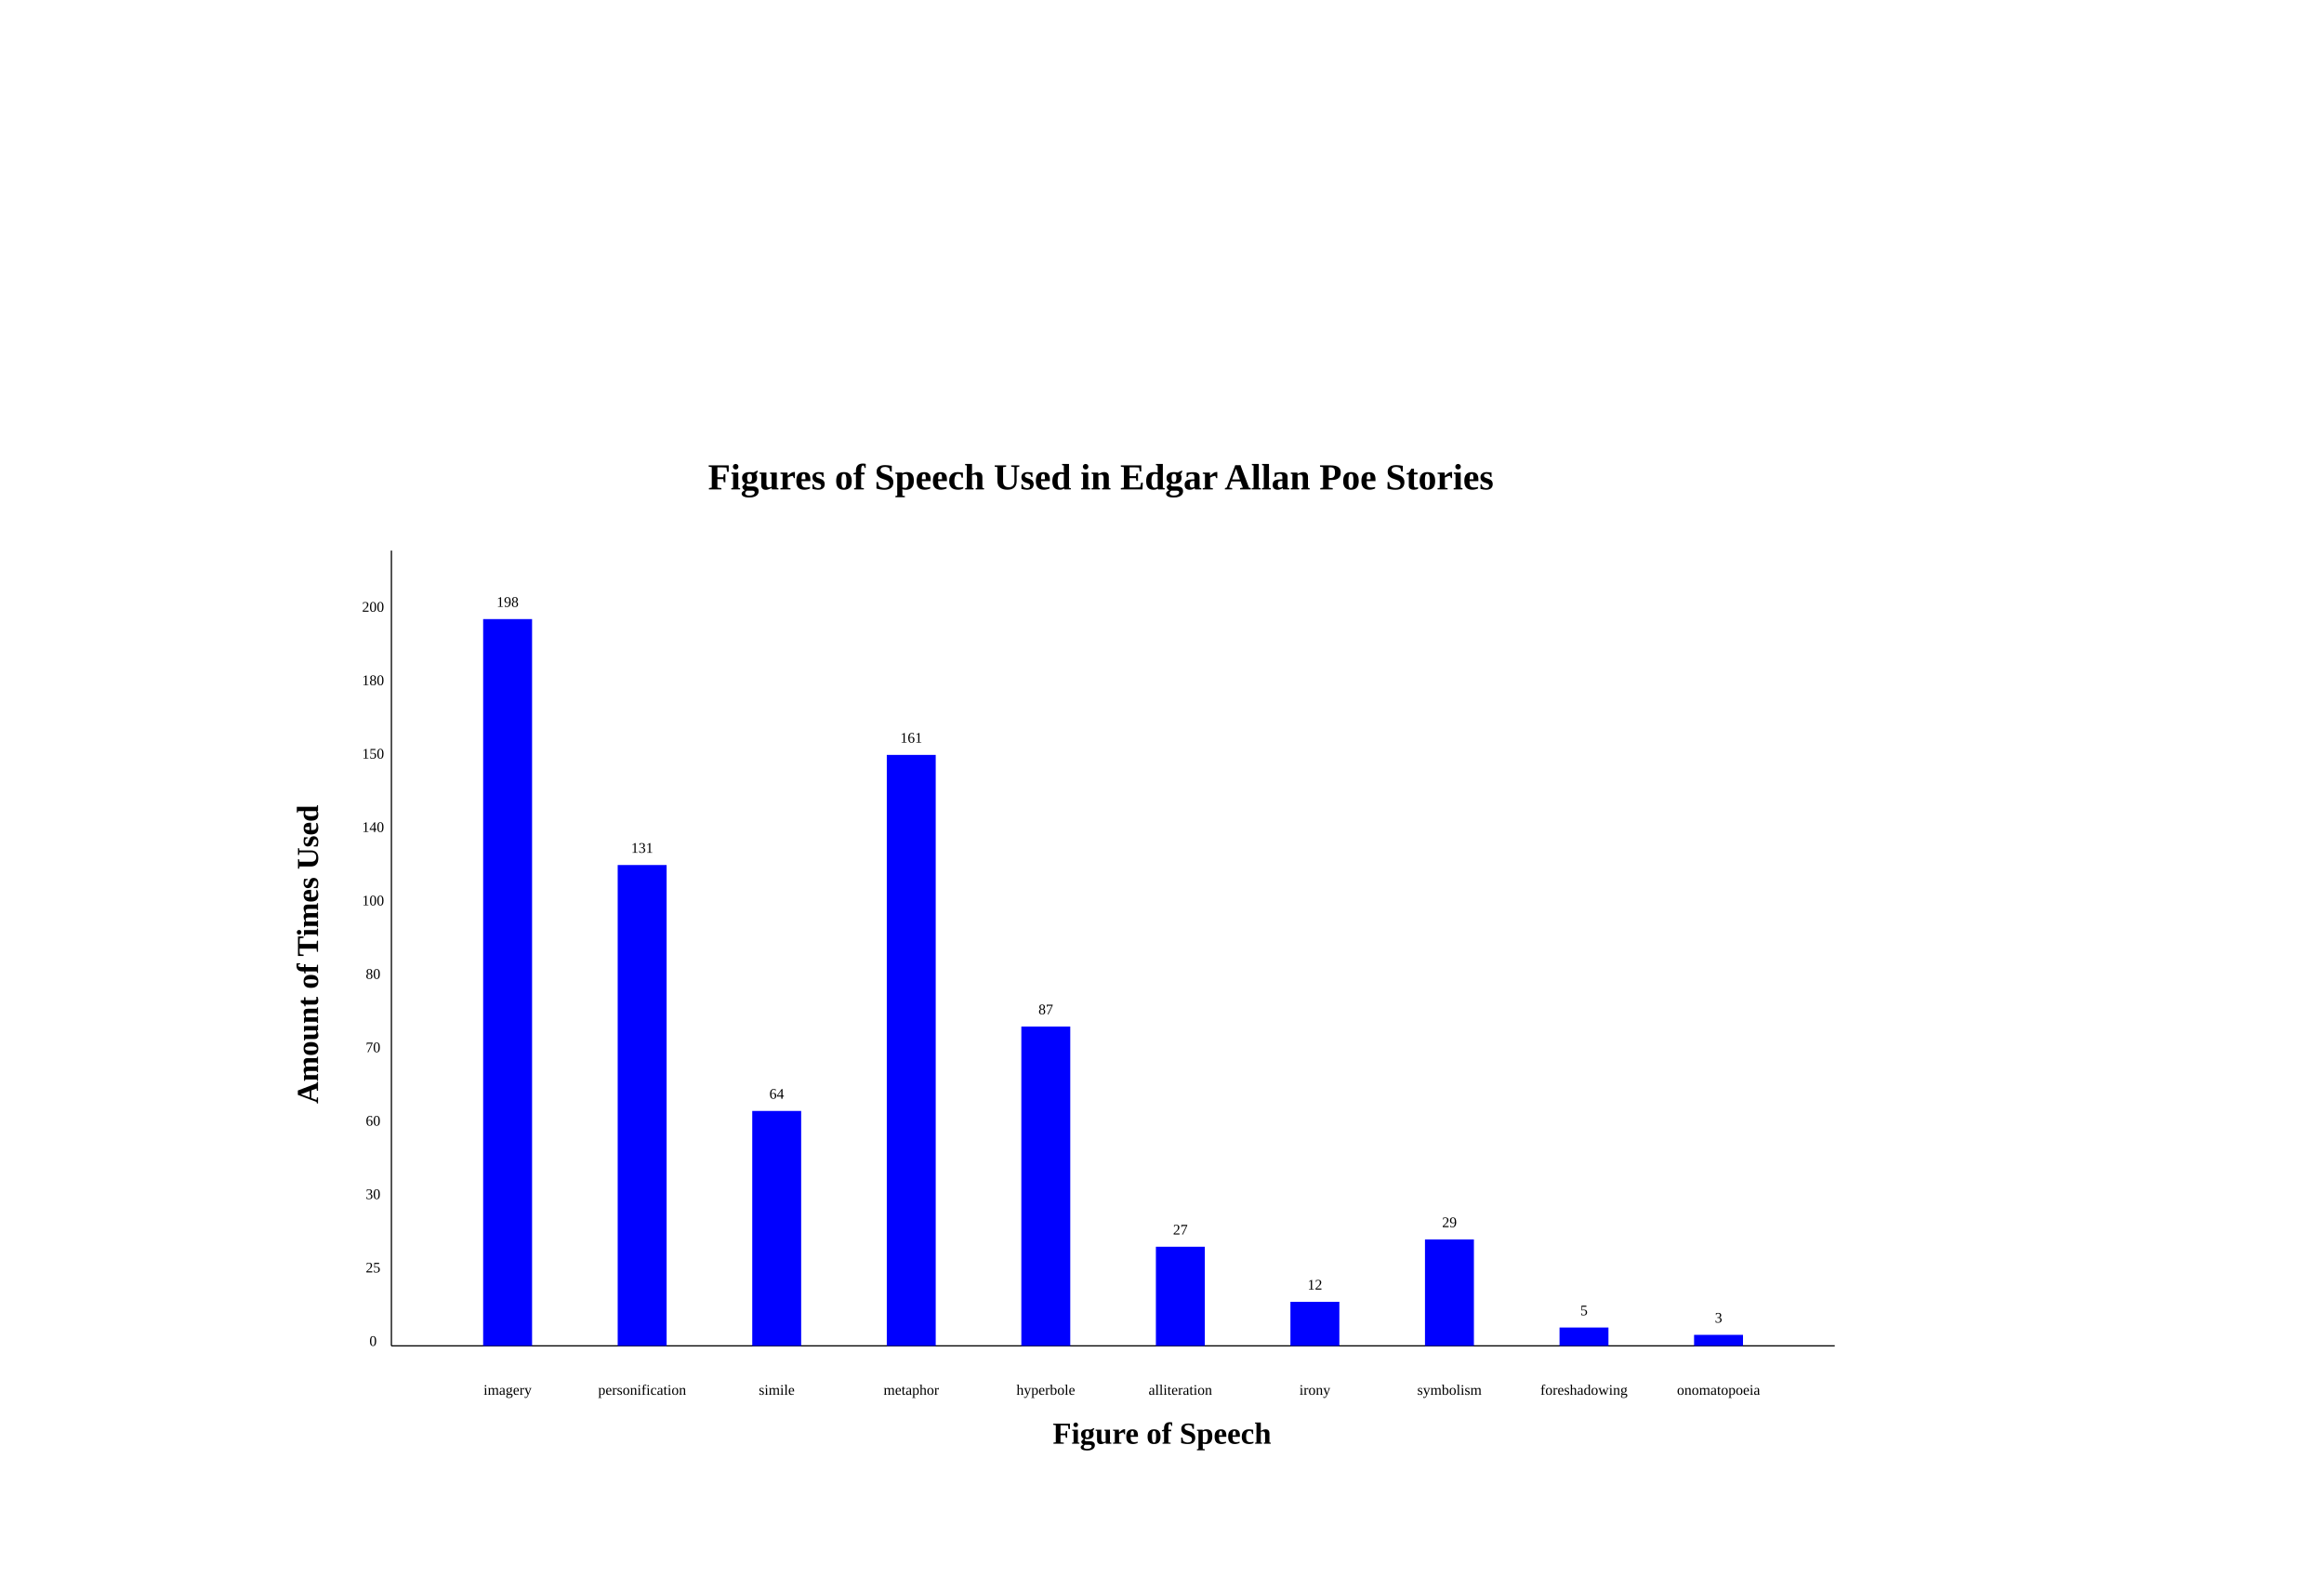
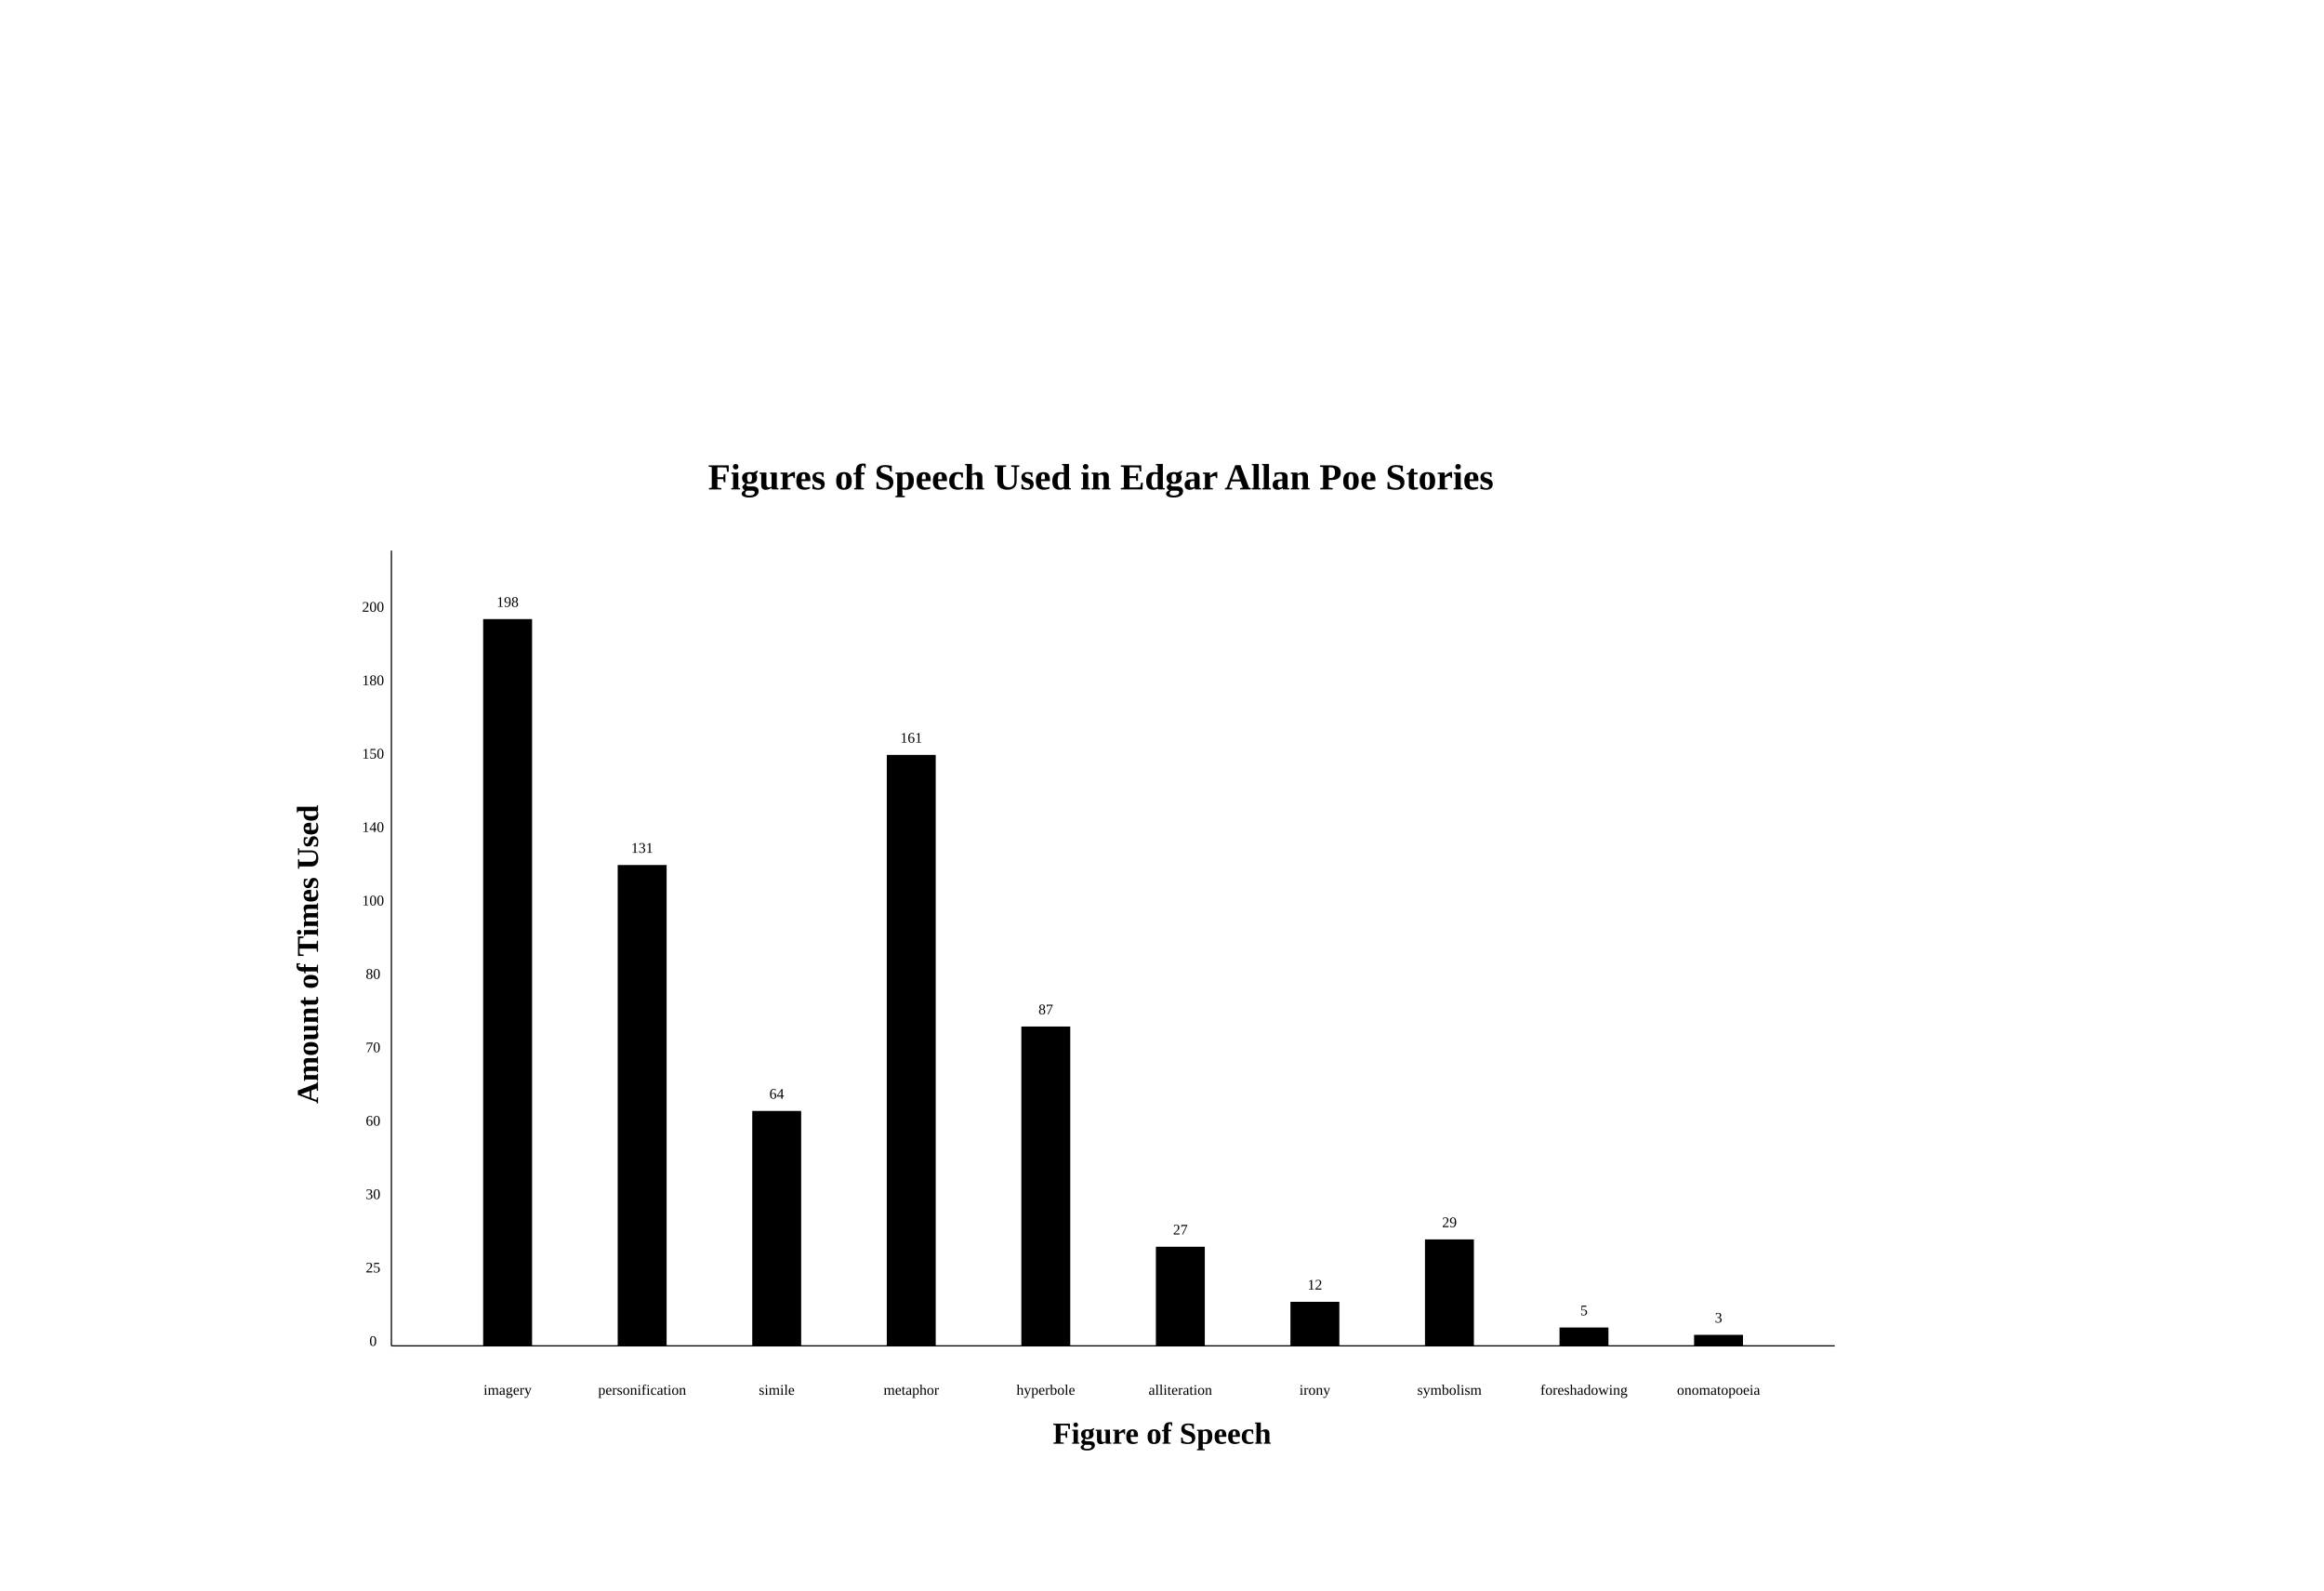
<svg xmlns="http://www.w3.org/2000/svg" width="1900" height="1300">
  <g transform="translate(300, 1100)">
    <text x="600" y="-700" text-anchor="middle" font-size="30" font-weight="bold">Figures of Speech Used in Edgar Allan Poe Stories</text>
    <line x1="20" x2="20" y1="0" y2="-650" stroke="black" stroke-width="1" />
    <line x1="20" x2="1200" y1="0" y2="0" stroke="black" stroke-width="1" />
    <text x="5" y="0" text-anchor="middle">0</text>
    <text x="5" y="-60" text-anchor="middle">25</text>
    <text x="5" y="-120" text-anchor="middle">30</text>
    <text x="5" y="-180" text-anchor="middle">60</text>
    <text x="5" y="-240" text-anchor="middle">70</text>
    <text x="5" y="-300" text-anchor="middle">80</text>
    <text x="5" y="-360" text-anchor="middle">100</text>
    <text x="5" y="-420" text-anchor="middle">140</text>
    <text x="5" y="-480" text-anchor="middle">150</text>
    <text x="5" y="-540" text-anchor="middle">180</text>
    <text x="5" y="-600" text-anchor="middle">200</text>
    <text x="-40" y="-320" text-anchor="middle" font-size="25" transform="rotate(-90 -40,-320)" font-weight="bold">Amount of Times Used</text>
    <text x="650" y="80" text-anchor="middle" font-size="25" font-weight="bold">Figure of Speech</text>
-     <rect x="95" y="-594" width="40" height="594" fill="blue" />
+     <rect x="95" y="-594" width="40" height="594" fill="#" />
    <text x="115" y="-604" text-anchor="middle">198</text>
    <text x="115" y="40" text-anchor="middle">imagery</text>
-     <rect x="205" y="-393" width="40" height="393" fill="blue" />
+     <rect x="205" y="-393" width="40" height="393" fill="#" />
    <text x="225" y="-403" text-anchor="middle">131</text>
    <text x="225" y="40" text-anchor="middle">personification</text>
-     <rect x="315" y="-192" width="40" height="192" fill="blue" />
+     <rect x="315" y="-192" width="40" height="192" fill="#" />
    <text x="335" y="-202" text-anchor="middle">64</text>
    <text x="335" y="40" text-anchor="middle">simile</text>
-     <rect x="425" y="-483" width="40" height="483" fill="blue" />
+     <rect x="425" y="-483" width="40" height="483" fill="#" />
    <text x="445" y="-493" text-anchor="middle">161</text>
    <text x="445" y="40" text-anchor="middle">metaphor</text>
-     <rect x="535" y="-261" width="40" height="261" fill="blue" />
+     <rect x="535" y="-261" width="40" height="261" fill="#" />
    <text x="555" y="-271" text-anchor="middle">87</text>
    <text x="555" y="40" text-anchor="middle">hyperbole</text>
-     <rect x="645" y="-81" width="40" height="81" fill="blue" />
+     <rect x="645" y="-81" width="40" height="81" fill="#" />
    <text x="665" y="-91" text-anchor="middle">27</text>
    <text x="665" y="40" text-anchor="middle">alliteration</text>
-     <rect x="755" y="-36" width="40" height="36" fill="blue" />
+     <rect x="755" y="-36" width="40" height="36" fill="#" />
    <text x="775" y="-46" text-anchor="middle">12</text>
    <text x="775" y="40" text-anchor="middle">irony</text>
-     <rect x="865" y="-87" width="40" height="87" fill="blue" />
+     <rect x="865" y="-87" width="40" height="87" fill="#" />
    <text x="885" y="-97" text-anchor="middle">29</text>
    <text x="885" y="40" text-anchor="middle">symbolism</text>
-     <rect x="975" y="-15" width="40" height="15" fill="blue" />
+     <rect x="975" y="-15" width="40" height="15" fill="#" />
    <text x="995" y="-25" text-anchor="middle">5</text>
    <text x="995" y="40" text-anchor="middle">foreshadowing</text>
-     <rect x="1085" y="-9" width="40" height="9" fill="blue" />
+     <rect x="1085" y="-9" width="40" height="9" fill="#" />
    <text x="1105" y="-19" text-anchor="middle">3</text>
    <text x="1105" y="40" text-anchor="middle">onomatopoeia</text>
  </g>
</svg>
